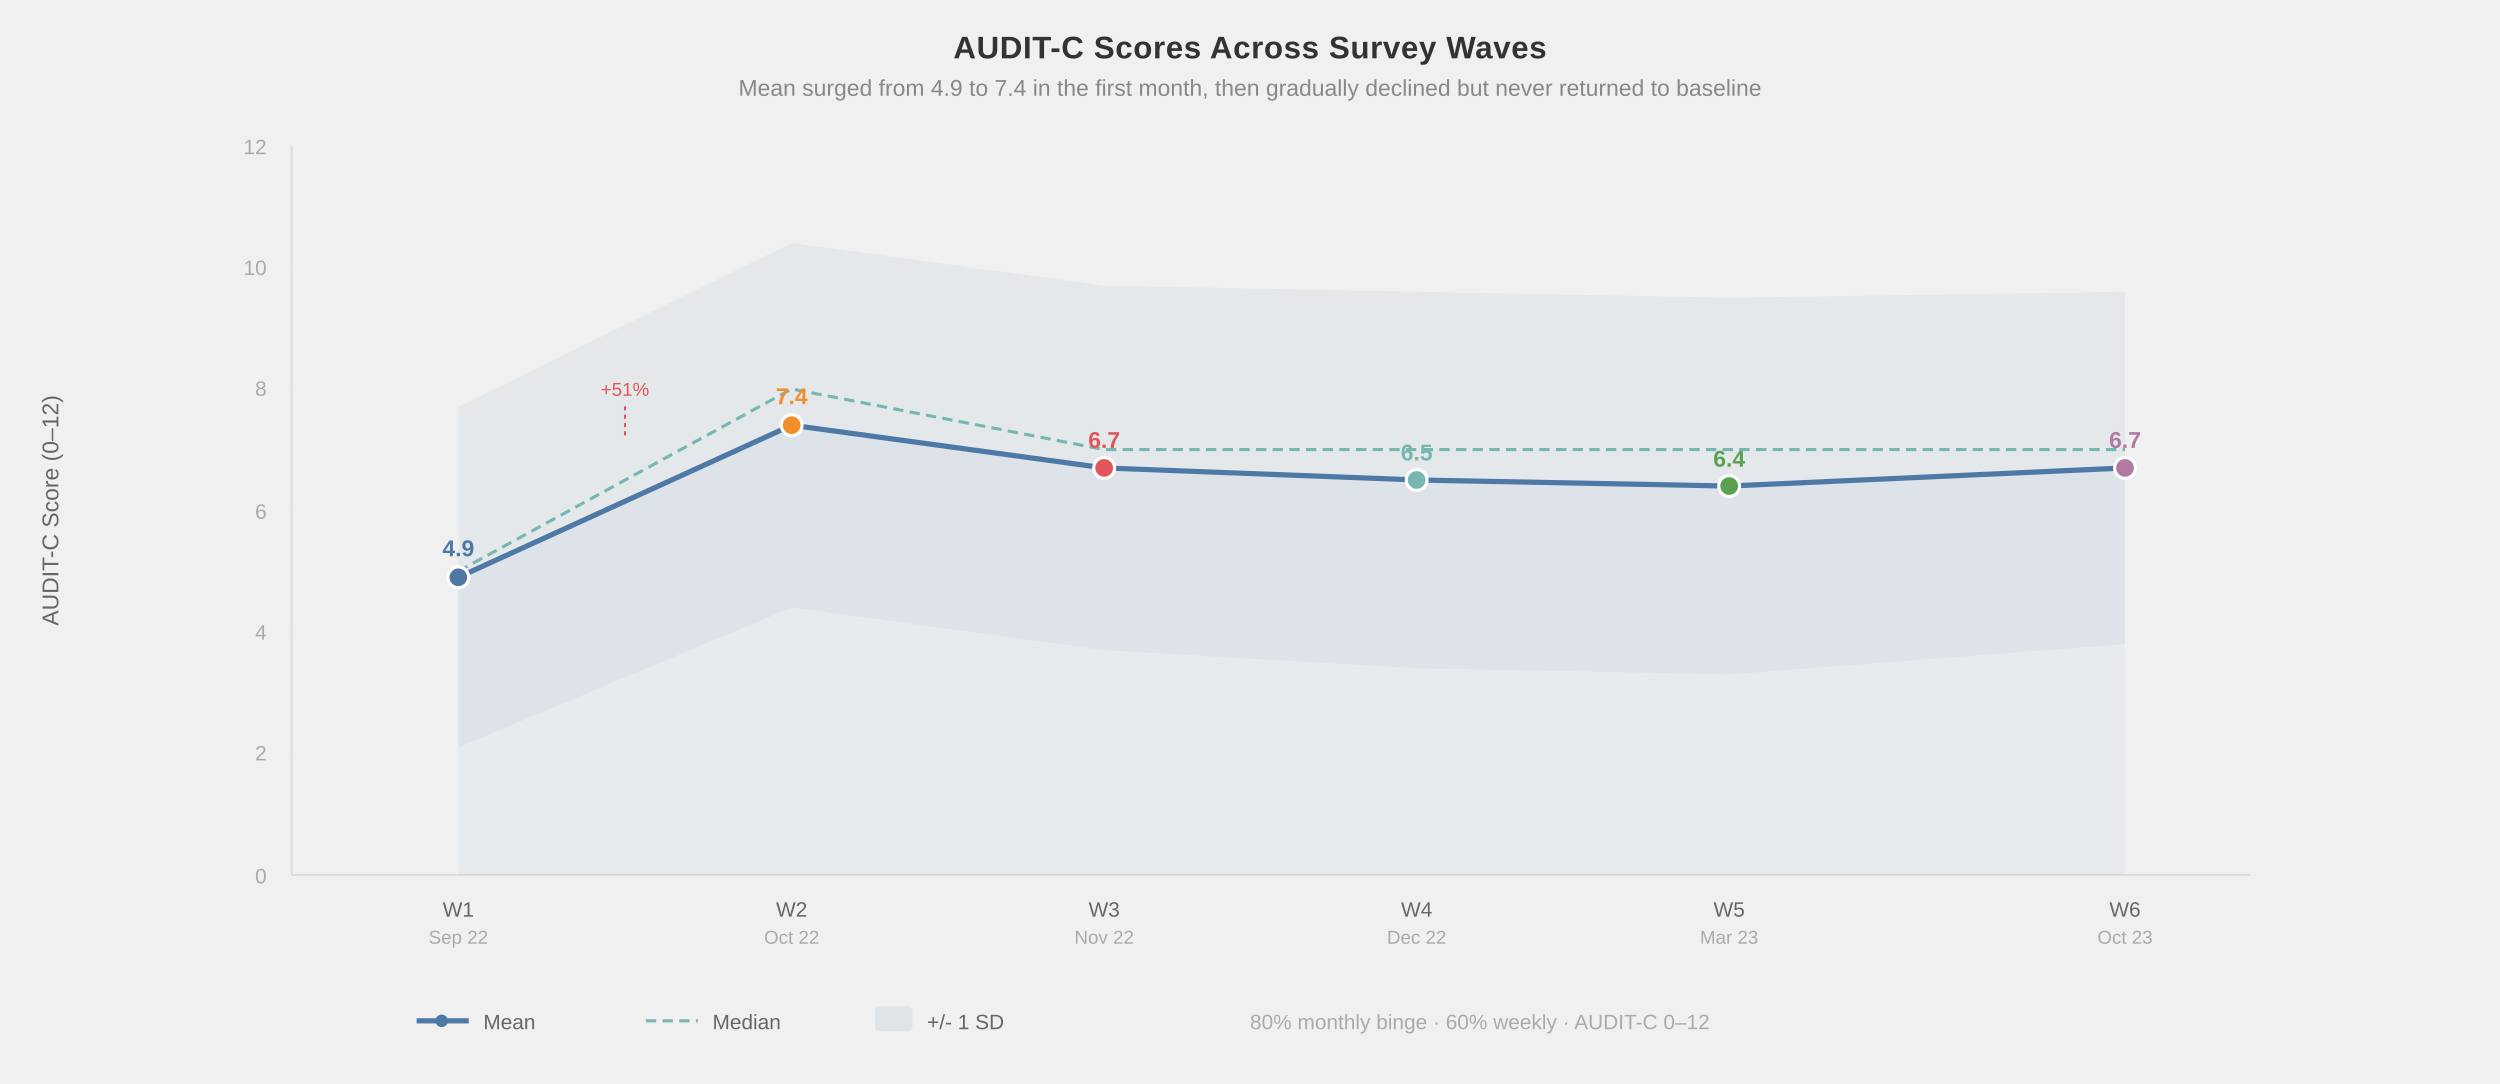
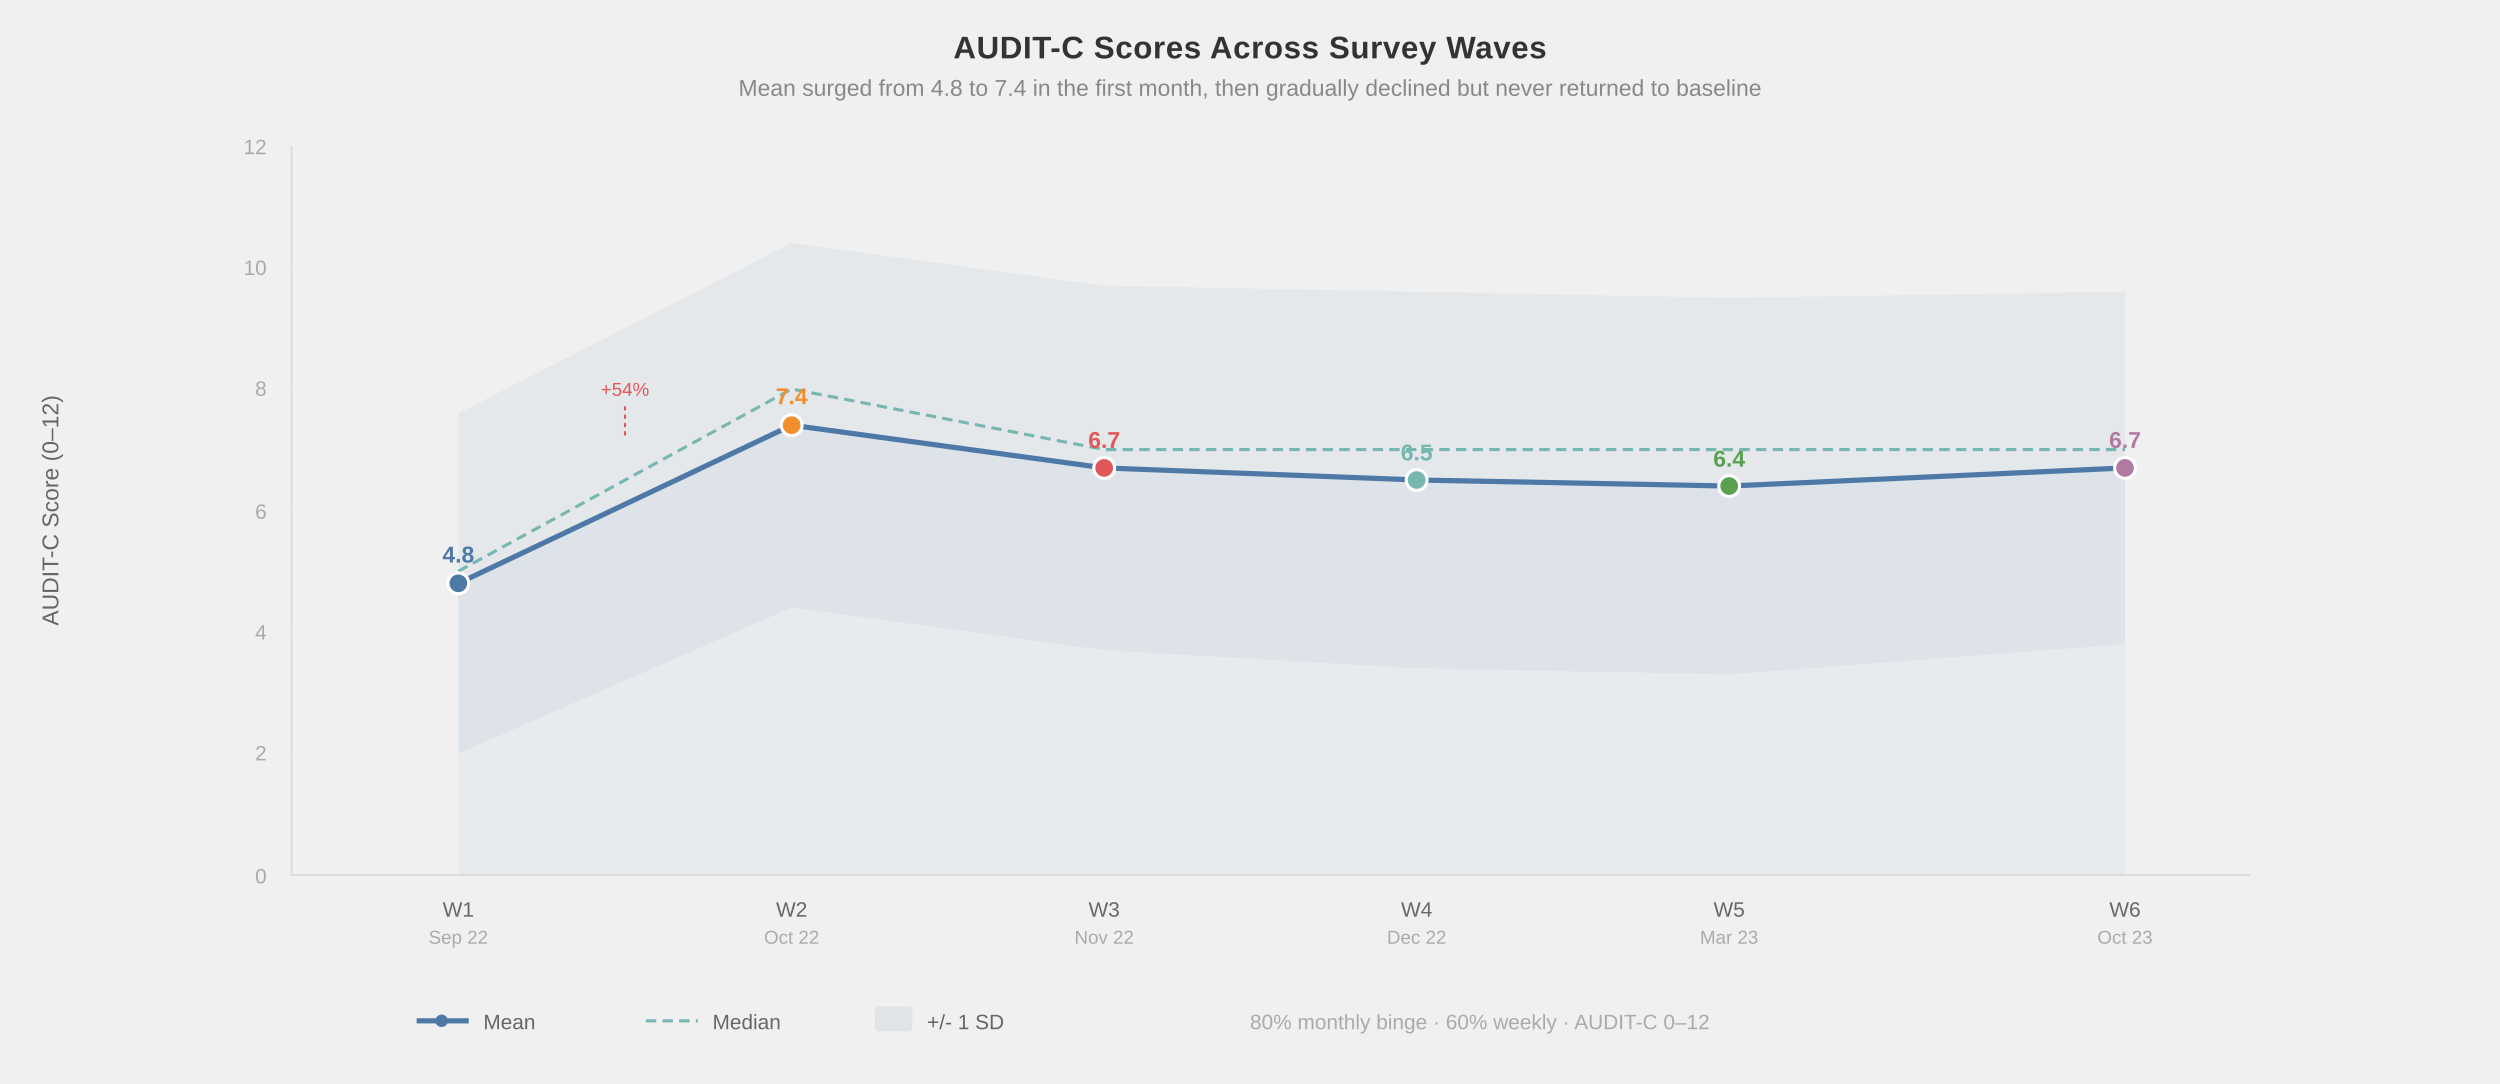
<svg xmlns="http://www.w3.org/2000/svg" viewBox="0 0 1200 520" width="1200" height="520" font-family="'Segoe UI', 'Helvetica Neue', Arial, sans-serif">
  <text x="600" y="28" text-anchor="middle" font-size="15" font-weight="600" fill="#333" letter-spacing="0.3">AUDIT-C Scores Across Survey Waves</text>
-   <text x="600" y="46" text-anchor="middle" font-size="11" fill="#888">Mean surged from 4.9 to 7.4 in the first month, then gradually declined but never returned to baseline</text>
+   <text x="600" y="46" text-anchor="middle" font-size="11" fill="#888">Mean surged from 4.8 to 7.4 in the first month, then gradually declined but never returned to baseline</text>
  <line x1="140" y1="70" x2="140" y2="420" stroke="#ddd" stroke-width="1" />
  <line x1="140" y1="420" x2="1080" y2="420" stroke="#ddd" stroke-width="1" />
  <text x="28" y="245" text-anchor="middle" font-size="11" fill="#666" transform="rotate(-90, 28, 245)">AUDIT-C Score (0–12)</text>
  <text x="128" y="424" text-anchor="end" font-size="10" fill="#aaa">0</text>
  <line x1="140" y1="361.7" x2="1080" y2="361.7" stroke="#f0f0f0" stroke-width="0.5" />
  <text x="128" y="365" text-anchor="end" font-size="10" fill="#aaa">2</text>
  <line x1="140" y1="303.3" x2="1080" y2="303.3" stroke="#f0f0f0" stroke-width="0.5" />
  <text x="128" y="307" text-anchor="end" font-size="10" fill="#aaa">4</text>
  <line x1="140" y1="245" x2="1080" y2="245" stroke="#f0f0f0" stroke-width="0.5" />
  <text x="128" y="249" text-anchor="end" font-size="10" fill="#aaa">6</text>
  <line x1="140" y1="186.7" x2="1080" y2="186.7" stroke="#f0f0f0" stroke-width="0.5" />
  <text x="128" y="190" text-anchor="end" font-size="10" fill="#aaa">8</text>
  <line x1="140" y1="128.3" x2="1080" y2="128.3" stroke="#f0f0f0" stroke-width="0.5" />
  <text x="128" y="132" text-anchor="end" font-size="10" fill="#aaa">10</text>
  <line x1="140" y1="70" x2="1080" y2="70" stroke="#f0f0f0" stroke-width="0.5" />
  <text x="128" y="74" text-anchor="end" font-size="10" fill="#aaa">12</text>
-   <polygon points="220,195.3 380,116.6 530,137.1 680,140.0 830,142.9 1020,140.0 1020,309.2 830,323.7 680,320.8 530,312.1 380,291.6 220,358.7" fill="#4E79A7" fill-opacity="0.07" stroke="none" />
-   <polygon points="220,277.1 380,204.1 530,224.6 680,230.4 830,233.3 1020,224.6 1020,420 830,420 680,420 530,420 380,420 220,420" fill="#4E79A7" fill-opacity="0.05" stroke="none" />
-   <polyline points="220,277.1 380,204.1 530,224.6 680,230.4 830,233.3 1020,224.6" fill="none" stroke="#4E79A7" stroke-width="2.5" stroke-linejoin="round" stroke-linecap="round" />
+   <polygon points="220,198.3 380,116.6 530,137.1 680,140.0 830,142.9 1020,140.0 1020,309.2 830,323.7 680,320.8 530,312.1 380,291.6 220,361.7" fill="#4E79A7" fill-opacity="0.07" stroke="none" />
+   <polygon points="220,280.0 380,204.1 530,224.6 680,230.4 830,233.3 1020,224.6 1020,420 830,420 680,420 530,420 380,420 220,420" fill="#4E79A7" fill-opacity="0.05" stroke="none" />
+   <polyline points="220,280.0 380,204.1 530,224.6 680,230.4 830,233.3 1020,224.6" fill="none" stroke="#4E79A7" stroke-width="2.5" stroke-linejoin="round" stroke-linecap="round" />
  <polyline points="220,274.2 380,186.7 530,215.8 680,215.8 830,215.8 1020,215.8" fill="none" stroke="#76B7B2" stroke-width="1.5" stroke-dasharray="5,3" stroke-linejoin="round" />
-   <circle cx="220" cy="277.1" r="5" fill="#4E79A7" stroke="#fff" stroke-width="1.5" />
-   <text x="220" y="267" text-anchor="middle" font-size="11" font-weight="600" fill="#4E79A7">4.9</text>
+   <circle cx="220" cy="280.0" r="5" fill="#4E79A7" stroke="#fff" stroke-width="1.5" />
+   <text x="220" y="270" text-anchor="middle" font-size="11" font-weight="600" fill="#4E79A7">4.8</text>
  <circle cx="380" cy="204.1" r="5" fill="#F28E2B" stroke="#fff" stroke-width="1.5" />
  <text x="380" y="194" text-anchor="middle" font-size="11" font-weight="600" fill="#F28E2B">7.4</text>
  <circle cx="530" cy="224.6" r="5" fill="#E15759" stroke="#fff" stroke-width="1.5" />
  <text x="530" y="215" text-anchor="middle" font-size="11" font-weight="600" fill="#E15759">6.7</text>
  <circle cx="680" cy="230.4" r="5" fill="#76B7B2" stroke="#fff" stroke-width="1.5" />
  <text x="680" y="221" text-anchor="middle" font-size="11" font-weight="600" fill="#76B7B2">6.5</text>
  <circle cx="830" cy="233.3" r="5" fill="#59A14F" stroke="#fff" stroke-width="1.5" />
  <text x="830" y="224" text-anchor="middle" font-size="11" font-weight="600" fill="#59A14F">6.4</text>
  <circle cx="1020" cy="224.6" r="5" fill="#B07AA1" stroke="#fff" stroke-width="1.5" />
  <text x="1020" y="215" text-anchor="middle" font-size="11" font-weight="600" fill="#B07AA1">6.7</text>
  <text x="220" y="440" text-anchor="middle" font-size="10" fill="#666">W1</text>
  <text x="220" y="453" text-anchor="middle" font-size="9" fill="#aaa">Sep 22</text>
  <text x="380" y="440" text-anchor="middle" font-size="10" fill="#666">W2</text>
  <text x="380" y="453" text-anchor="middle" font-size="9" fill="#aaa">Oct 22</text>
  <text x="530" y="440" text-anchor="middle" font-size="10" fill="#666">W3</text>
  <text x="530" y="453" text-anchor="middle" font-size="9" fill="#aaa">Nov 22</text>
  <text x="680" y="440" text-anchor="middle" font-size="10" fill="#666">W4</text>
  <text x="680" y="453" text-anchor="middle" font-size="9" fill="#aaa">Dec 22</text>
  <text x="830" y="440" text-anchor="middle" font-size="10" fill="#666">W5</text>
  <text x="830" y="453" text-anchor="middle" font-size="9" fill="#aaa">Mar 23</text>
  <text x="1020" y="440" text-anchor="middle" font-size="10" fill="#666">W6</text>
  <text x="1020" y="453" text-anchor="middle" font-size="9" fill="#aaa">Oct 23</text>
  <path d="M 300,195 L 300,210" stroke="#E15759" stroke-width="1" stroke-dasharray="2,2" />
-   <text x="300" y="190" text-anchor="middle" font-size="9" fill="#E15759" font-weight="500">+51%</text>
+   <text x="300" y="190" text-anchor="middle" font-size="9" fill="#E15759" font-weight="500">+54%</text>
  <line x1="200" y1="490" x2="225" y2="490" stroke="#4E79A7" stroke-width="2.5" />
  <circle cx="212" cy="490" r="3" fill="#4E79A7" />
  <text x="232" y="494" font-size="10" fill="#666">Mean</text>
  <line x1="310" y1="490" x2="335" y2="490" stroke="#76B7B2" stroke-width="1.5" stroke-dasharray="5,3" />
  <text x="342" y="494" font-size="10" fill="#666">Median</text>
  <rect x="420" y="483" width="18" height="12" fill="#4E79A7" fill-opacity="0.1" rx="2" />
  <text x="445" y="494" font-size="10" fill="#666">+/- 1 SD</text>
  <text x="600" y="494" font-size="10" fill="#aaa">80% monthly binge · 60% weekly · AUDIT-C 0–12</text>
</svg>
